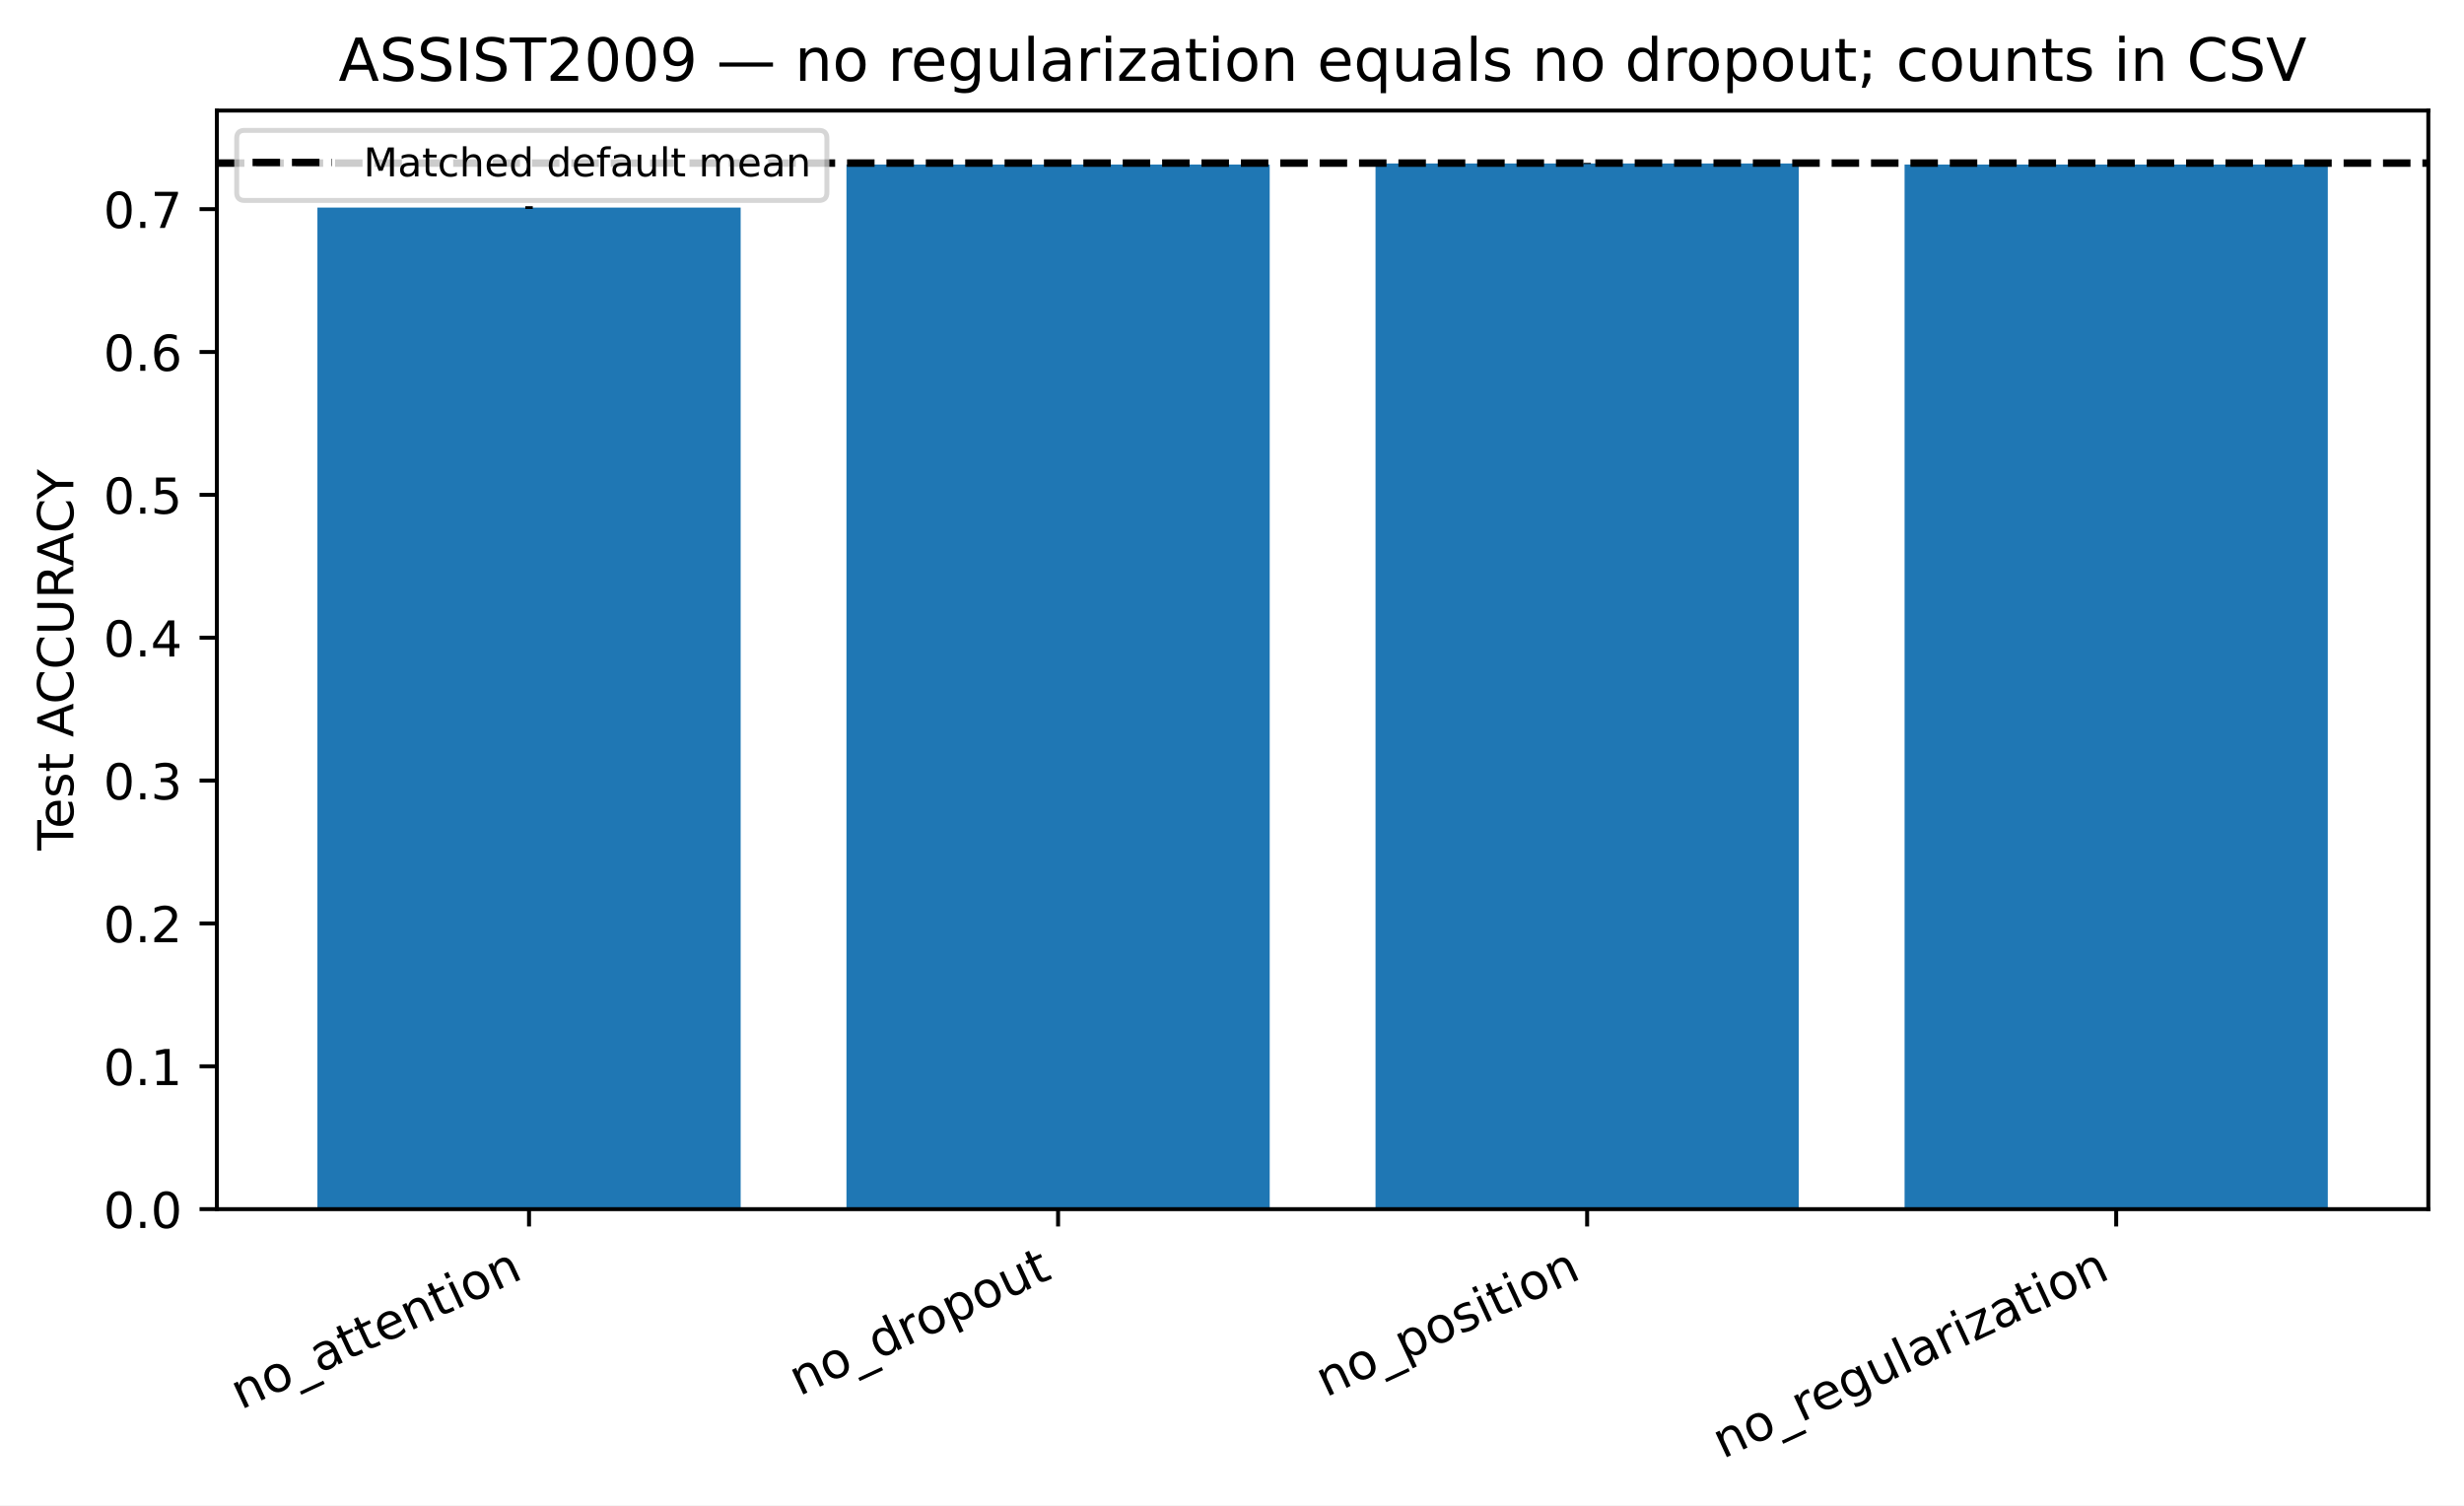
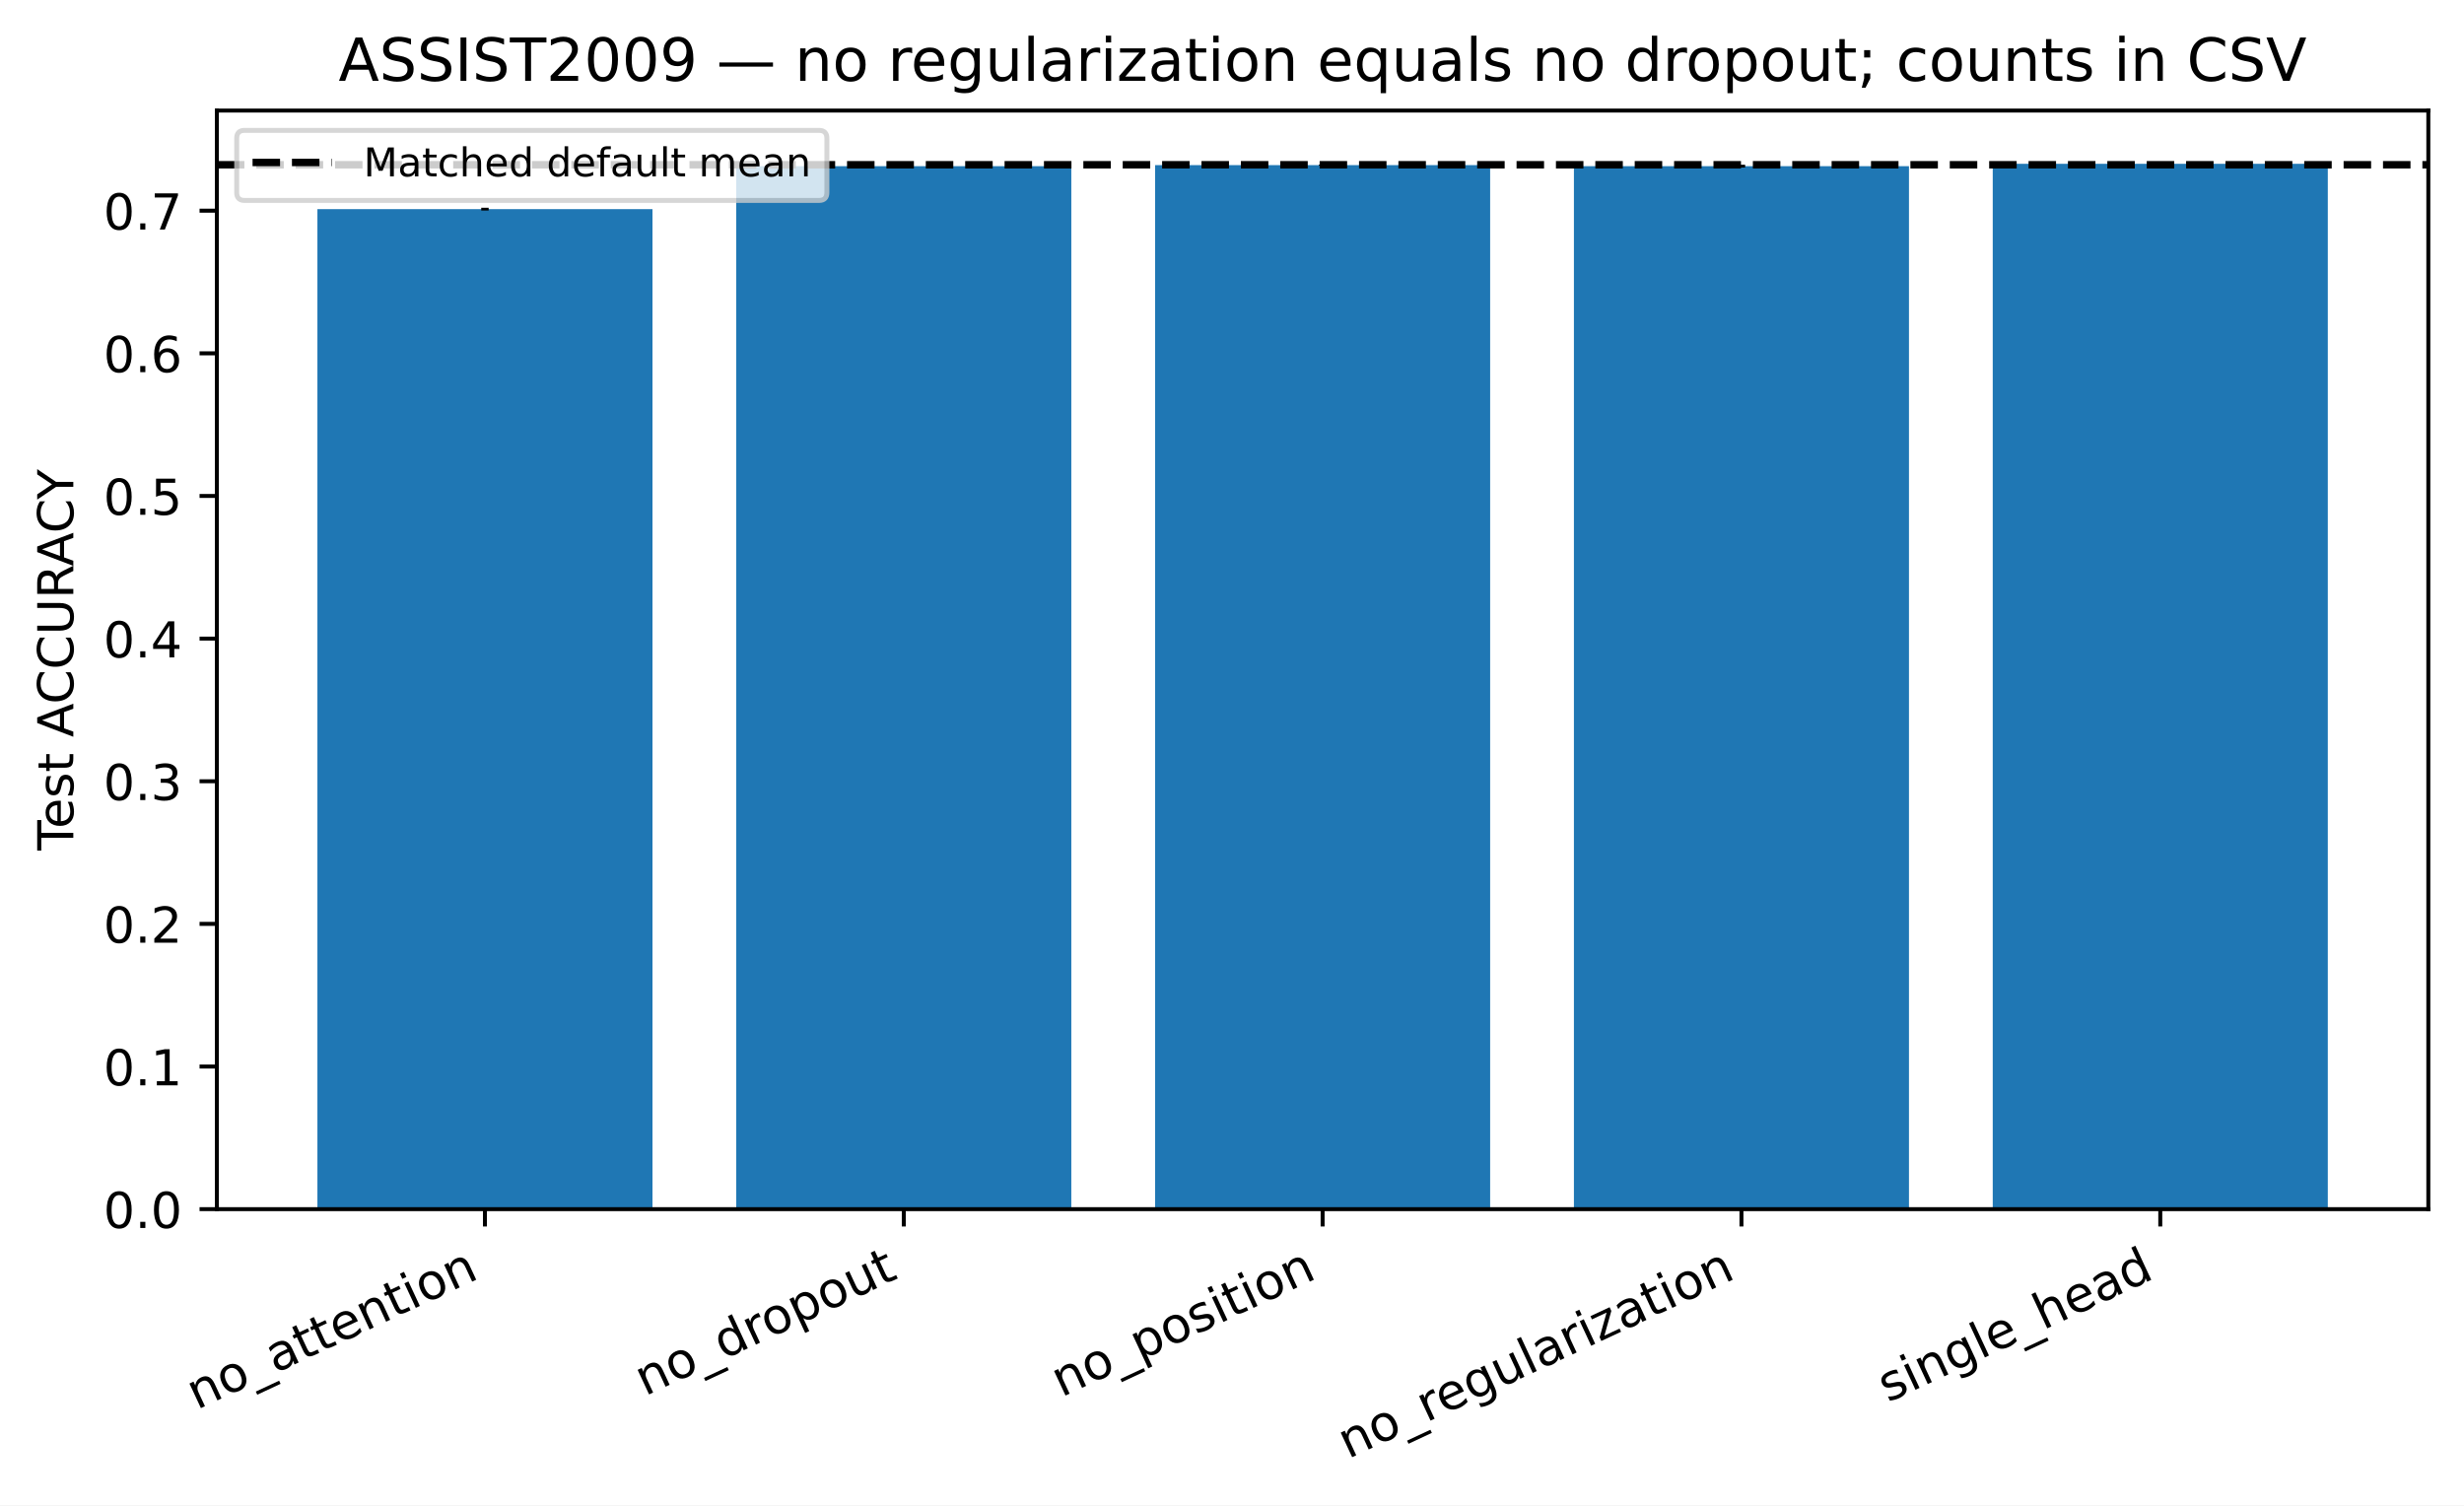
<svg xmlns="http://www.w3.org/2000/svg" xmlns:xlink="http://www.w3.org/1999/xlink" width="497.381pt" height="303.861pt" viewBox="0 0 497.381 303.861" version="1.1">
  <defs>
    <style type="text/css">*{stroke-linejoin: round; stroke-linecap: butt}</style>
  </defs>
  <g id="figure_1">
    <g id="patch_1">
      <path d="M 0 303.861  L 497.381 303.861  L 497.381 0  L 0 0  z " style="fill: #ffffff" />
    </g>
    <g id="axes_1">
      <g id="patch_2">
        <path d="M 43.781 244.078  L 490.181 244.078  L 490.181 22.318  L 43.781 22.318  z " style="fill: #ffffff" />
      </g>
      <g id="patch_3">
-         <path d="M 64.072 244.078  L 149.508 244.078  L 149.508 41.895  L 64.072 41.895  z " clip-path="url(#p3d04410c63)" style="fill: #1f77b4" />
+         <path d="M 64.072 244.078  L 131.709 244.078  L 131.709 42.214  L 64.072 42.214  z " clip-path="url(#p731edd629c)" style="fill: #1f77b4" />
      </g>
      <g id="patch_4">
-         <path d="M 170.866 244.078  L 256.302 244.078  L 256.302 33.207  L 170.866 33.207  z " clip-path="url(#p3d04410c63)" style="fill: #1f77b4" />
+         <path d="M 148.618 244.078  L 216.254 244.078  L 216.254 33.539  L 148.618 33.539  z " clip-path="url(#p731edd629c)" style="fill: #1f77b4" />
      </g>
      <g id="patch_5">
-         <path d="M 277.661 244.078  L 363.096 244.078  L 363.096 32.995  L 277.661 32.995  z " clip-path="url(#p3d04410c63)" style="fill: #1f77b4" />
+         <path d="M 233.163 244.078  L 300.799 244.078  L 300.799 33.327  L 233.163 33.327  z " clip-path="url(#p731edd629c)" style="fill: #1f77b4" />
      </g>
      <g id="patch_6">
-         <path d="M 384.455 244.078  L 469.89 244.078  L 469.89 33.207  L 384.455 33.207  z " clip-path="url(#p3d04410c63)" style="fill: #1f77b4" />
+         <path d="M 317.709 244.078  L 385.345 244.078  L 385.345 33.539  L 317.709 33.539  z " clip-path="url(#p731edd629c)" style="fill: #1f77b4" />
+       </g>
+       <g id="patch_7">
+         <path d="M 402.254 244.078  L 469.89 244.078  L 469.89 33.072  L 402.254 33.072  z " clip-path="url(#p731edd629c)" style="fill: #1f77b4" />
      </g>
      <g id="matplotlib.axis_1">
        <g id="xtick_1">
          <g id="line2d_1">
            <defs>
-               <path id="m14a32c9556" d="M 0 0  L 0 3.5  " style="stroke: #000000; stroke-width: 0.8" />
+               <path id="mb3a88401d5" d="M 0 0  L 0 3.5  " style="stroke: #000000; stroke-width: 0.8" />
            </defs>
            <g>
-               <use xlink:href="#m14a32c9556" x="106.79" y="244.078" style="stroke: #000000; stroke-width: 0.8" />
+               <use xlink:href="#mb3a88401d5" x="97.89" y="244.078" style="stroke: #000000; stroke-width: 0.8" />
            </g>
          </g>
          <g id="text_1">
-             <g transform="translate(48.63229 284.6193) rotate(-25) scale(0.1 -0.1)">
+             <g transform="translate(39.73277 284.6193) rotate(-25) scale(0.1 -0.1)">
              <defs>
                <path id="DejaVuSans-6e" d="M 3513 2113  L 3513 0  L 2938 0  L 2938 2094  Q 2938 2591 2744 2837  Q 2550 3084 2163 3084  Q 1697 3084 1428 2787  Q 1159 2491 1159 1978  L 1159 0  L 581 0  L 581 3500  L 1159 3500  L 1159 2956  Q 1366 3272 1645 3428  Q 1925 3584 2291 3584  Q 2894 3584 3203 3211  Q 3513 2838 3513 2113  z " transform="scale(0.015625)" />
                <path id="DejaVuSans-6f" d="M 1959 3097  Q 1497 3097 1228 2736  Q 959 2375 959 1747  Q 959 1119 1226 758  Q 1494 397 1959 397  Q 2419 397 2687 759  Q 2956 1122 2956 1747  Q 2956 2369 2687 2733  Q 2419 3097 1959 3097  z M 1959 3584  Q 2709 3584 3137 3096  Q 3566 2609 3566 1747  Q 3566 888 3137 398  Q 2709 -91 1959 -91  Q 1206 -91 779 398  Q 353 888 353 1747  Q 353 2609 779 3096  Q 1206 3584 1959 3584  z " transform="scale(0.015625)" />
                <path id="DejaVuSans-5f" d="M 3263 -1063  L 3263 -1509  L -63 -1509  L -63 -1063  L 3263 -1063  z " transform="scale(0.015625)" />
                <path id="DejaVuSans-61" d="M 2194 1759  Q 1497 1759 1228 1600  Q 959 1441 959 1056  Q 959 750 1161 570  Q 1363 391 1709 391  Q 2188 391 2477 730  Q 2766 1069 2766 1631  L 2766 1759  L 2194 1759  z M 3341 1997  L 3341 0  L 2766 0  L 2766 531  Q 2569 213 2275 61  Q 1981 -91 1556 -91  Q 1019 -91 701 211  Q 384 513 384 1019  Q 384 1609 779 1909  Q 1175 2209 1959 2209  L 2766 2209  L 2766 2266  Q 2766 2663 2505 2880  Q 2244 3097 1772 3097  Q 1472 3097 1187 3025  Q 903 2953 641 2809  L 641 3341  Q 956 3463 1253 3523  Q 1550 3584 1831 3584  Q 2591 3584 2966 3190  Q 3341 2797 3341 1997  z " transform="scale(0.015625)" />
                <path id="DejaVuSans-74" d="M 1172 4494  L 1172 3500  L 2356 3500  L 2356 3053  L 1172 3053  L 1172 1153  Q 1172 725 1289 603  Q 1406 481 1766 481  L 2356 481  L 2356 0  L 1766 0  Q 1100 0 847 248  Q 594 497 594 1153  L 594 3053  L 172 3053  L 172 3500  L 594 3500  L 594 4494  L 1172 4494  z " transform="scale(0.015625)" />
                <path id="DejaVuSans-65" d="M 3597 1894  L 3597 1613  L 953 1613  Q 991 1019 1311 708  Q 1631 397 2203 397  Q 2534 397 2845 478  Q 3156 559 3463 722  L 3463 178  Q 3153 47 2828 -22  Q 2503 -91 2169 -91  Q 1331 -91 842 396  Q 353 884 353 1716  Q 353 2575 817 3079  Q 1281 3584 2069 3584  Q 2775 3584 3186 3129  Q 3597 2675 3597 1894  z M 3022 2063  Q 3016 2534 2758 2815  Q 2500 3097 2075 3097  Q 1594 3097 1305 2825  Q 1016 2553 972 2059  L 3022 2063  z " transform="scale(0.015625)" />
                <path id="DejaVuSans-69" d="M 603 3500  L 1178 3500  L 1178 0  L 603 0  L 603 3500  z M 603 4863  L 1178 4863  L 1178 4134  L 603 4134  L 603 4863  z " transform="scale(0.015625)" />
              </defs>
              <use xlink:href="#DejaVuSans-6e" />
              <use xlink:href="#DejaVuSans-6f" x="63.379" />
              <use xlink:href="#DejaVuSans-5f" x="124.561" />
              <use xlink:href="#DejaVuSans-61" x="174.561" />
              <use xlink:href="#DejaVuSans-74" x="235.84" />
              <use xlink:href="#DejaVuSans-74" x="275.049" />
              <use xlink:href="#DejaVuSans-65" x="314.258" />
              <use xlink:href="#DejaVuSans-6e" x="375.781" />
              <use xlink:href="#DejaVuSans-74" x="439.16" />
              <use xlink:href="#DejaVuSans-69" x="478.369" />
              <use xlink:href="#DejaVuSans-6f" x="506.152" />
              <use xlink:href="#DejaVuSans-6e" x="567.334" />
            </g>
          </g>
        </g>
        <g id="xtick_2">
          <g id="line2d_2">
            <g>
-               <use xlink:href="#m14a32c9556" x="213.584" y="244.078" style="stroke: #000000; stroke-width: 0.8" />
+               <use xlink:href="#mb3a88401d5" x="182.436" y="244.078" style="stroke: #000000; stroke-width: 0.8" />
            </g>
          </g>
          <g id="text_2">
-             <g transform="translate(161.3501 281.8571) rotate(-25) scale(0.1 -0.1)">
+             <g transform="translate(130.2018 281.8571) rotate(-25) scale(0.1 -0.1)">
              <defs>
                <path id="DejaVuSans-64" d="M 2906 2969  L 2906 4863  L 3481 4863  L 3481 0  L 2906 0  L 2906 525  Q 2725 213 2448 61  Q 2172 -91 1784 -91  Q 1150 -91 751 415  Q 353 922 353 1747  Q 353 2572 751 3078  Q 1150 3584 1784 3584  Q 2172 3584 2448 3432  Q 2725 3281 2906 2969  z M 947 1747  Q 947 1113 1208 752  Q 1469 391 1925 391  Q 2381 391 2643 752  Q 2906 1113 2906 1747  Q 2906 2381 2643 2742  Q 2381 3103 1925 3103  Q 1469 3103 1208 2742  Q 947 2381 947 1747  z " transform="scale(0.015625)" />
                <path id="DejaVuSans-72" d="M 2631 2963  Q 2534 3019 2420 3045  Q 2306 3072 2169 3072  Q 1681 3072 1420 2755  Q 1159 2438 1159 1844  L 1159 0  L 581 0  L 581 3500  L 1159 3500  L 1159 2956  Q 1341 3275 1631 3429  Q 1922 3584 2338 3584  Q 2397 3584 2469 3576  Q 2541 3569 2628 3553  L 2631 2963  z " transform="scale(0.015625)" />
                <path id="DejaVuSans-70" d="M 1159 525  L 1159 -1331  L 581 -1331  L 581 3500  L 1159 3500  L 1159 2969  Q 1341 3281 1617 3432  Q 1894 3584 2278 3584  Q 2916 3584 3314 3078  Q 3713 2572 3713 1747  Q 3713 922 3314 415  Q 2916 -91 2278 -91  Q 1894 -91 1617 61  Q 1341 213 1159 525  z M 3116 1747  Q 3116 2381 2855 2742  Q 2594 3103 2138 3103  Q 1681 3103 1420 2742  Q 1159 2381 1159 1747  Q 1159 1113 1420 752  Q 1681 391 2138 391  Q 2594 391 2855 752  Q 3116 1113 3116 1747  z " transform="scale(0.015625)" />
                <path id="DejaVuSans-75" d="M 544 1381  L 544 3500  L 1119 3500  L 1119 1403  Q 1119 906 1312 657  Q 1506 409 1894 409  Q 2359 409 2629 706  Q 2900 1003 2900 1516  L 2900 3500  L 3475 3500  L 3475 0  L 2900 0  L 2900 538  Q 2691 219 2414 64  Q 2138 -91 1772 -91  Q 1169 -91 856 284  Q 544 659 544 1381  z M 1991 3584  L 1991 3584  z " transform="scale(0.015625)" />
              </defs>
              <use xlink:href="#DejaVuSans-6e" />
              <use xlink:href="#DejaVuSans-6f" x="63.379" />
              <use xlink:href="#DejaVuSans-5f" x="124.561" />
              <use xlink:href="#DejaVuSans-64" x="174.561" />
              <use xlink:href="#DejaVuSans-72" x="238.037" />
              <use xlink:href="#DejaVuSans-6f" x="276.9" />
              <use xlink:href="#DejaVuSans-70" x="338.082" />
              <use xlink:href="#DejaVuSans-6f" x="401.559" />
              <use xlink:href="#DejaVuSans-75" x="462.74" />
              <use xlink:href="#DejaVuSans-74" x="526.119" />
            </g>
          </g>
        </g>
        <g id="xtick_3">
          <g id="line2d_3">
            <g>
-               <use xlink:href="#m14a32c9556" x="320.378" y="244.078" style="stroke: #000000; stroke-width: 0.8" />
+               <use xlink:href="#mb3a88401d5" x="266.981" y="244.078" style="stroke: #000000; stroke-width: 0.8" />
            </g>
          </g>
          <g id="text_3">
-             <g transform="translate(267.6629 282.0816) rotate(-25) scale(0.1 -0.1)">
+             <g transform="translate(214.2658 282.0816) rotate(-25) scale(0.1 -0.1)">
              <defs>
                <path id="DejaVuSans-73" d="M 2834 3397  L 2834 2853  Q 2591 2978 2328 3040  Q 2066 3103 1784 3103  Q 1356 3103 1142 2972  Q 928 2841 928 2578  Q 928 2378 1081 2264  Q 1234 2150 1697 2047  L 1894 2003  Q 2506 1872 2764 1633  Q 3022 1394 3022 966  Q 3022 478 2636 193  Q 2250 -91 1575 -91  Q 1294 -91 989 -36  Q 684 19 347 128  L 347 722  Q 666 556 975 473  Q 1284 391 1588 391  Q 1994 391 2212 530  Q 2431 669 2431 922  Q 2431 1156 2273 1281  Q 2116 1406 1581 1522  L 1381 1569  Q 847 1681 609 1914  Q 372 2147 372 2553  Q 372 3047 722 3315  Q 1072 3584 1716 3584  Q 2034 3584 2315 3537  Q 2597 3491 2834 3397  z " transform="scale(0.015625)" />
              </defs>
              <use xlink:href="#DejaVuSans-6e" />
              <use xlink:href="#DejaVuSans-6f" x="63.379" />
              <use xlink:href="#DejaVuSans-5f" x="124.561" />
              <use xlink:href="#DejaVuSans-70" x="174.561" />
              <use xlink:href="#DejaVuSans-6f" x="238.037" />
              <use xlink:href="#DejaVuSans-73" x="299.219" />
              <use xlink:href="#DejaVuSans-69" x="351.318" />
              <use xlink:href="#DejaVuSans-74" x="379.102" />
              <use xlink:href="#DejaVuSans-69" x="418.311" />
              <use xlink:href="#DejaVuSans-6f" x="446.094" />
              <use xlink:href="#DejaVuSans-6e" x="507.275" />
            </g>
          </g>
        </g>
        <g id="xtick_4">
          <g id="line2d_4">
            <g>
-               <use xlink:href="#m14a32c9556" x="427.173" y="244.078" style="stroke: #000000; stroke-width: 0.8" />
+               <use xlink:href="#mb3a88401d5" x="351.527" y="244.078" style="stroke: #000000; stroke-width: 0.8" />
            </g>
          </g>
          <g id="text_4">
-             <g transform="translate(347.7735 294.5244) rotate(-25) scale(0.1 -0.1)">
+             <g transform="translate(272.1275 294.5244) rotate(-25) scale(0.1 -0.1)">
              <defs>
                <path id="DejaVuSans-67" d="M 2906 1791  Q 2906 2416 2648 2759  Q 2391 3103 1925 3103  Q 1463 3103 1205 2759  Q 947 2416 947 1791  Q 947 1169 1205 825  Q 1463 481 1925 481  Q 2391 481 2648 825  Q 2906 1169 2906 1791  z M 3481 434  Q 3481 -459 3084 -895  Q 2688 -1331 1869 -1331  Q 1566 -1331 1297 -1286  Q 1028 -1241 775 -1147  L 775 -588  Q 1028 -725 1275 -790  Q 1522 -856 1778 -856  Q 2344 -856 2625 -561  Q 2906 -266 2906 331  L 2906 616  Q 2728 306 2450 153  Q 2172 0 1784 0  Q 1141 0 747 490  Q 353 981 353 1791  Q 353 2603 747 3093  Q 1141 3584 1784 3584  Q 2172 3584 2450 3431  Q 2728 3278 2906 2969  L 2906 3500  L 3481 3500  L 3481 434  z " transform="scale(0.015625)" />
                <path id="DejaVuSans-6c" d="M 603 4863  L 1178 4863  L 1178 0  L 603 0  L 603 4863  z " transform="scale(0.015625)" />
                <path id="DejaVuSans-7a" d="M 353 3500  L 3084 3500  L 3084 2975  L 922 459  L 3084 459  L 3084 0  L 275 0  L 275 525  L 2438 3041  L 353 3041  L 353 3500  z " transform="scale(0.015625)" />
              </defs>
              <use xlink:href="#DejaVuSans-6e" />
              <use xlink:href="#DejaVuSans-6f" x="63.379" />
              <use xlink:href="#DejaVuSans-5f" x="124.561" />
              <use xlink:href="#DejaVuSans-72" x="174.561" />
              <use xlink:href="#DejaVuSans-65" x="213.424" />
              <use xlink:href="#DejaVuSans-67" x="274.947" />
              <use xlink:href="#DejaVuSans-75" x="338.424" />
              <use xlink:href="#DejaVuSans-6c" x="401.803" />
              <use xlink:href="#DejaVuSans-61" x="429.586" />
              <use xlink:href="#DejaVuSans-72" x="490.865" />
              <use xlink:href="#DejaVuSans-69" x="531.979" />
              <use xlink:href="#DejaVuSans-7a" x="559.762" />
              <use xlink:href="#DejaVuSans-61" x="612.252" />
              <use xlink:href="#DejaVuSans-74" x="673.531" />
              <use xlink:href="#DejaVuSans-69" x="712.74" />
              <use xlink:href="#DejaVuSans-6f" x="740.523" />
              <use xlink:href="#DejaVuSans-6e" x="801.705" />
            </g>
          </g>
        </g>
+         <g id="xtick_5">
+           <g id="line2d_5">
+             <g>
+               <use xlink:href="#mb3a88401d5" x="436.072" y="244.078" style="stroke: #000000; stroke-width: 0.8" />
+             </g>
+           </g>
+           <g id="text_5">
+             <g transform="translate(381.0852 283.1408) rotate(-25) scale(0.1 -0.1)">
+               <defs>
+                 <path id="DejaVuSans-68" d="M 3513 2113  L 3513 0  L 2938 0  L 2938 2094  Q 2938 2591 2744 2837  Q 2550 3084 2163 3084  Q 1697 3084 1428 2787  Q 1159 2491 1159 1978  L 1159 0  L 581 0  L 581 4863  L 1159 4863  L 1159 2956  Q 1366 3272 1645 3428  Q 1925 3584 2291 3584  Q 2894 3584 3203 3211  Q 3513 2838 3513 2113  z " transform="scale(0.015625)" />
+               </defs>
+               <use xlink:href="#DejaVuSans-73" />
+               <use xlink:href="#DejaVuSans-69" x="52.1" />
+               <use xlink:href="#DejaVuSans-6e" x="79.883" />
+               <use xlink:href="#DejaVuSans-67" x="143.262" />
+               <use xlink:href="#DejaVuSans-6c" x="206.738" />
+               <use xlink:href="#DejaVuSans-65" x="234.521" />
+               <use xlink:href="#DejaVuSans-5f" x="296.045" />
+               <use xlink:href="#DejaVuSans-68" x="346.045" />
+               <use xlink:href="#DejaVuSans-65" x="409.424" />
+               <use xlink:href="#DejaVuSans-61" x="470.947" />
+               <use xlink:href="#DejaVuSans-64" x="532.227" />
+             </g>
+           </g>
+         </g>
      </g>
      <g id="matplotlib.axis_2">
        <g id="ytick_1">
-           <g id="line2d_5">
+           <g id="line2d_6">
            <defs>
-               <path id="m295486cdcc" d="M 0 0  L -3.5 0  " style="stroke: #000000; stroke-width: 0.8" />
+               <path id="m58e1443e55" d="M 0 0  L -3.5 0  " style="stroke: #000000; stroke-width: 0.8" />
            </defs>
            <g>
-               <use xlink:href="#m295486cdcc" x="43.781" y="244.078" style="stroke: #000000; stroke-width: 0.8" />
-             </g>
-           </g>
-           <g id="text_5">
+               <use xlink:href="#m58e1443e55" x="43.781" y="244.078" style="stroke: #000000; stroke-width: 0.8" />
+             </g>
+           </g>
+           <g id="text_6">
            <g transform="translate(20.87813 247.8773) scale(0.1 -0.1)">
              <defs>
                <path id="DejaVuSans-30" d="M 2034 4250  Q 1547 4250 1301 3770  Q 1056 3291 1056 2328  Q 1056 1369 1301 889  Q 1547 409 2034 409  Q 2525 409 2770 889  Q 3016 1369 3016 2328  Q 3016 3291 2770 3770  Q 2525 4250 2034 4250  z M 2034 4750  Q 2819 4750 3233 4129  Q 3647 3509 3647 2328  Q 3647 1150 3233 529  Q 2819 -91 2034 -91  Q 1250 -91 836 529  Q 422 1150 422 2328  Q 422 3509 836 4129  Q 1250 4750 2034 4750  z " transform="scale(0.015625)" />
                <path id="DejaVuSans-2e" d="M 684 794  L 1344 794  L 1344 0  L 684 0  L 684 794  z " transform="scale(0.015625)" />
              </defs>
              <use xlink:href="#DejaVuSans-30" />
              <use xlink:href="#DejaVuSans-2e" x="63.623" />
              <use xlink:href="#DejaVuSans-30" x="95.41" />
            </g>
          </g>
        </g>
        <g id="ytick_2">
-           <g id="line2d_6">
-             <g>
-               <use xlink:href="#m295486cdcc" x="43.781" y="215.24" style="stroke: #000000; stroke-width: 0.8" />
-             </g>
-           </g>
-           <g id="text_6">
-             <g transform="translate(20.87813 219.0396) scale(0.1 -0.1)">
+           <g id="line2d_7">
+             <g>
+               <use xlink:href="#m58e1443e55" x="43.781" y="215.286" style="stroke: #000000; stroke-width: 0.8" />
+             </g>
+           </g>
+           <g id="text_7">
+             <g transform="translate(20.87813 219.0849) scale(0.1 -0.1)">
              <defs>
                <path id="DejaVuSans-31" d="M 794 531  L 1825 531  L 1825 4091  L 703 3866  L 703 4441  L 1819 4666  L 2450 4666  L 2450 531  L 3481 531  L 3481 0  L 794 0  L 794 531  z " transform="scale(0.015625)" />
              </defs>
              <use xlink:href="#DejaVuSans-30" />
              <use xlink:href="#DejaVuSans-2e" x="63.623" />
              <use xlink:href="#DejaVuSans-31" x="95.41" />
            </g>
          </g>
        </g>
        <g id="ytick_3">
-           <g id="line2d_7">
-             <g>
-               <use xlink:href="#m295486cdcc" x="43.781" y="186.403" style="stroke: #000000; stroke-width: 0.8" />
-             </g>
-           </g>
-           <g id="text_7">
-             <g transform="translate(20.87813 190.2018) scale(0.1 -0.1)">
+           <g id="line2d_8">
+             <g>
+               <use xlink:href="#m58e1443e55" x="43.781" y="186.493" style="stroke: #000000; stroke-width: 0.8" />
+             </g>
+           </g>
+           <g id="text_8">
+             <g transform="translate(20.87813 190.2925) scale(0.1 -0.1)">
              <defs>
                <path id="DejaVuSans-32" d="M 1228 531  L 3431 531  L 3431 0  L 469 0  L 469 531  Q 828 903 1448 1529  Q 2069 2156 2228 2338  Q 2531 2678 2651 2914  Q 2772 3150 2772 3378  Q 2772 3750 2511 3984  Q 2250 4219 1831 4219  Q 1534 4219 1204 4116  Q 875 4013 500 3803  L 500 4441  Q 881 4594 1212 4672  Q 1544 4750 1819 4750  Q 2544 4750 2975 4387  Q 3406 4025 3406 3419  Q 3406 3131 3298 2873  Q 3191 2616 2906 2266  Q 2828 2175 2409 1742  Q 1991 1309 1228 531  z " transform="scale(0.015625)" />
              </defs>
              <use xlink:href="#DejaVuSans-30" />
              <use xlink:href="#DejaVuSans-2e" x="63.623" />
              <use xlink:href="#DejaVuSans-32" x="95.41" />
            </g>
          </g>
        </g>
        <g id="ytick_4">
-           <g id="line2d_8">
-             <g>
-               <use xlink:href="#m295486cdcc" x="43.781" y="157.565" style="stroke: #000000; stroke-width: 0.8" />
-             </g>
-           </g>
-           <g id="text_8">
-             <g transform="translate(20.87813 161.364) scale(0.1 -0.1)">
+           <g id="line2d_9">
+             <g>
+               <use xlink:href="#m58e1443e55" x="43.781" y="157.701" style="stroke: #000000; stroke-width: 0.8" />
+             </g>
+           </g>
+           <g id="text_9">
+             <g transform="translate(20.87813 161.5001) scale(0.1 -0.1)">
              <defs>
                <path id="DejaVuSans-33" d="M 2597 2516  Q 3050 2419 3304 2112  Q 3559 1806 3559 1356  Q 3559 666 3084 287  Q 2609 -91 1734 -91  Q 1441 -91 1130 -33  Q 819 25 488 141  L 488 750  Q 750 597 1062 519  Q 1375 441 1716 441  Q 2309 441 2620 675  Q 2931 909 2931 1356  Q 2931 1769 2642 2001  Q 2353 2234 1838 2234  L 1294 2234  L 1294 2753  L 1863 2753  Q 2328 2753 2575 2939  Q 2822 3125 2822 3475  Q 2822 3834 2567 4026  Q 2313 4219 1838 4219  Q 1578 4219 1281 4162  Q 984 4106 628 3988  L 628 4550  Q 988 4650 1302 4700  Q 1616 4750 1894 4750  Q 2613 4750 3031 4423  Q 3450 4097 3450 3541  Q 3450 3153 3228 2886  Q 3006 2619 2597 2516  z " transform="scale(0.015625)" />
              </defs>
              <use xlink:href="#DejaVuSans-30" />
              <use xlink:href="#DejaVuSans-2e" x="63.623" />
              <use xlink:href="#DejaVuSans-33" x="95.41" />
            </g>
          </g>
        </g>
        <g id="ytick_5">
-           <g id="line2d_9">
-             <g>
-               <use xlink:href="#m295486cdcc" x="43.781" y="128.727" style="stroke: #000000; stroke-width: 0.8" />
-             </g>
-           </g>
-           <g id="text_9">
-             <g transform="translate(20.87813 132.5262) scale(0.1 -0.1)">
+           <g id="line2d_10">
+             <g>
+               <use xlink:href="#m58e1443e55" x="43.781" y="128.909" style="stroke: #000000; stroke-width: 0.8" />
+             </g>
+           </g>
+           <g id="text_10">
+             <g transform="translate(20.87813 132.7077) scale(0.1 -0.1)">
              <defs>
                <path id="DejaVuSans-34" d="M 2419 4116  L 825 1625  L 2419 1625  L 2419 4116  z M 2253 4666  L 3047 4666  L 3047 1625  L 3713 1625  L 3713 1100  L 3047 1100  L 3047 0  L 2419 0  L 2419 1100  L 313 1100  L 313 1709  L 2253 4666  z " transform="scale(0.015625)" />
              </defs>
              <use xlink:href="#DejaVuSans-30" />
              <use xlink:href="#DejaVuSans-2e" x="63.623" />
              <use xlink:href="#DejaVuSans-34" x="95.41" />
            </g>
          </g>
        </g>
        <g id="ytick_6">
-           <g id="line2d_10">
-             <g>
-               <use xlink:href="#m295486cdcc" x="43.781" y="99.889" style="stroke: #000000; stroke-width: 0.8" />
-             </g>
-           </g>
-           <g id="text_10">
-             <g transform="translate(20.87813 103.6884) scale(0.1 -0.1)">
+           <g id="line2d_11">
+             <g>
+               <use xlink:href="#m58e1443e55" x="43.781" y="100.116" style="stroke: #000000; stroke-width: 0.8" />
+             </g>
+           </g>
+           <g id="text_11">
+             <g transform="translate(20.87813 103.9153) scale(0.1 -0.1)">
              <defs>
                <path id="DejaVuSans-35" d="M 691 4666  L 3169 4666  L 3169 4134  L 1269 4134  L 1269 2991  Q 1406 3038 1543 3061  Q 1681 3084 1819 3084  Q 2600 3084 3056 2656  Q 3513 2228 3513 1497  Q 3513 744 3044 326  Q 2575 -91 1722 -91  Q 1428 -91 1123 -41  Q 819 9 494 109  L 494 744  Q 775 591 1075 516  Q 1375 441 1709 441  Q 2250 441 2565 725  Q 2881 1009 2881 1497  Q 2881 1984 2565 2268  Q 2250 2553 1709 2553  Q 1456 2553 1204 2497  Q 953 2441 691 2322  L 691 4666  z " transform="scale(0.015625)" />
              </defs>
              <use xlink:href="#DejaVuSans-30" />
              <use xlink:href="#DejaVuSans-2e" x="63.623" />
              <use xlink:href="#DejaVuSans-35" x="95.41" />
            </g>
          </g>
        </g>
        <g id="ytick_7">
-           <g id="line2d_11">
-             <g>
-               <use xlink:href="#m295486cdcc" x="43.781" y="71.051" style="stroke: #000000; stroke-width: 0.8" />
-             </g>
-           </g>
-           <g id="text_11">
-             <g transform="translate(20.87813 74.85065) scale(0.1 -0.1)">
+           <g id="line2d_12">
+             <g>
+               <use xlink:href="#m58e1443e55" x="43.781" y="71.324" style="stroke: #000000; stroke-width: 0.8" />
+             </g>
+           </g>
+           <g id="text_12">
+             <g transform="translate(20.87813 75.12292) scale(0.1 -0.1)">
              <defs>
                <path id="DejaVuSans-36" d="M 2113 2584  Q 1688 2584 1439 2293  Q 1191 2003 1191 1497  Q 1191 994 1439 701  Q 1688 409 2113 409  Q 2538 409 2786 701  Q 3034 994 3034 1497  Q 3034 2003 2786 2293  Q 2538 2584 2113 2584  z M 3366 4563  L 3366 3988  Q 3128 4100 2886 4159  Q 2644 4219 2406 4219  Q 1781 4219 1451 3797  Q 1122 3375 1075 2522  Q 1259 2794 1537 2939  Q 1816 3084 2150 3084  Q 2853 3084 3261 2657  Q 3669 2231 3669 1497  Q 3669 778 3244 343  Q 2819 -91 2113 -91  Q 1303 -91 875 529  Q 447 1150 447 2328  Q 447 3434 972 4092  Q 1497 4750 2381 4750  Q 2619 4750 2861 4703  Q 3103 4656 3366 4563  z " transform="scale(0.015625)" />
              </defs>
              <use xlink:href="#DejaVuSans-30" />
              <use xlink:href="#DejaVuSans-2e" x="63.623" />
              <use xlink:href="#DejaVuSans-36" x="95.41" />
            </g>
          </g>
        </g>
        <g id="ytick_8">
-           <g id="line2d_12">
-             <g>
-               <use xlink:href="#m295486cdcc" x="43.781" y="42.214" style="stroke: #000000; stroke-width: 0.8" />
-             </g>
-           </g>
-           <g id="text_12">
-             <g transform="translate(20.87813 46.01286) scale(0.1 -0.1)">
+           <g id="line2d_13">
+             <g>
+               <use xlink:href="#m58e1443e55" x="43.781" y="42.531" style="stroke: #000000; stroke-width: 0.8" />
+             </g>
+           </g>
+           <g id="text_13">
+             <g transform="translate(20.87813 46.33051) scale(0.1 -0.1)">
              <defs>
                <path id="DejaVuSans-37" d="M 525 4666  L 3525 4666  L 3525 4397  L 1831 0  L 1172 0  L 2766 4134  L 525 4134  L 525 4666  z " transform="scale(0.015625)" />
              </defs>
              <use xlink:href="#DejaVuSans-30" />
              <use xlink:href="#DejaVuSans-2e" x="63.623" />
              <use xlink:href="#DejaVuSans-37" x="95.41" />
            </g>
          </g>
        </g>
-         <g id="text_13">
+         <g id="text_14">
          <g transform="translate(14.79844 171.6723) rotate(-90) scale(0.1 -0.1)">
            <defs>
              <path id="DejaVuSans-54" d="M -19 4666  L 3928 4666  L 3928 4134  L 2272 4134  L 2272 0  L 1638 0  L 1638 4134  L -19 4134  L -19 4666  z " transform="scale(0.015625)" />
              <path id="DejaVuSans-20" transform="scale(0.015625)" />
              <path id="DejaVuSans-41" d="M 2188 4044  L 1331 1722  L 3047 1722  L 2188 4044  z M 1831 4666  L 2547 4666  L 4325 0  L 3669 0  L 3244 1197  L 1141 1197  L 716 0  L 50 0  L 1831 4666  z " transform="scale(0.015625)" />
              <path id="DejaVuSans-43" d="M 4122 4306  L 4122 3641  Q 3803 3938 3442 4084  Q 3081 4231 2675 4231  Q 1875 4231 1450 3742  Q 1025 3253 1025 2328  Q 1025 1406 1450 917  Q 1875 428 2675 428  Q 3081 428 3442 575  Q 3803 722 4122 1019  L 4122 359  Q 3791 134 3420 21  Q 3050 -91 2638 -91  Q 1578 -91 968 557  Q 359 1206 359 2328  Q 359 3453 968 4101  Q 1578 4750 2638 4750  Q 3056 4750 3426 4639  Q 3797 4528 4122 4306  z " transform="scale(0.015625)" />
              <path id="DejaVuSans-55" d="M 556 4666  L 1191 4666  L 1191 1831  Q 1191 1081 1462 751  Q 1734 422 2344 422  Q 2950 422 3222 751  Q 3494 1081 3494 1831  L 3494 4666  L 4128 4666  L 4128 1753  Q 4128 841 3676 375  Q 3225 -91 2344 -91  Q 1459 -91 1007 375  Q 556 841 556 1753  L 556 4666  z " transform="scale(0.015625)" />
              <path id="DejaVuSans-52" d="M 2841 2188  Q 3044 2119 3236 1894  Q 3428 1669 3622 1275  L 4263 0  L 3584 0  L 2988 1197  Q 2756 1666 2539 1819  Q 2322 1972 1947 1972  L 1259 1972  L 1259 0  L 628 0  L 628 4666  L 2053 4666  Q 2853 4666 3247 4331  Q 3641 3997 3641 3322  Q 3641 2881 3436 2590  Q 3231 2300 2841 2188  z M 1259 4147  L 1259 2491  L 2053 2491  Q 2509 2491 2742 2702  Q 2975 2913 2975 3322  Q 2975 3731 2742 3939  Q 2509 4147 2053 4147  L 1259 4147  z " transform="scale(0.015625)" />
              <path id="DejaVuSans-59" d="M -13 4666  L 666 4666  L 1959 2747  L 3244 4666  L 3922 4666  L 2272 2222  L 2272 0  L 1638 0  L 1638 2222  L -13 4666  z " transform="scale(0.015625)" />
            </defs>
            <use xlink:href="#DejaVuSans-54" />
            <use xlink:href="#DejaVuSans-65" x="44.084" />
            <use xlink:href="#DejaVuSans-73" x="105.607" />
            <use xlink:href="#DejaVuSans-74" x="157.707" />
            <use xlink:href="#DejaVuSans-20" x="196.916" />
            <use xlink:href="#DejaVuSans-41" x="228.703" />
            <use xlink:href="#DejaVuSans-43" x="295.361" />
            <use xlink:href="#DejaVuSans-43" x="365.186" />
            <use xlink:href="#DejaVuSans-55" x="435.01" />
            <use xlink:href="#DejaVuSans-52" x="508.203" />
            <use xlink:href="#DejaVuSans-41" x="573.686" />
            <use xlink:href="#DejaVuSans-43" x="640.344" />
            <use xlink:href="#DejaVuSans-59" x="708.418" />
          </g>
        </g>
      </g>
      <g id="LineCollection_1">
-         <path d="M 106.79 42.176  L 106.79 41.615  " clip-path="url(#p3d04410c63)" style="fill: none; stroke: #000000; stroke-width: 1.5" />
-         <path d="M 213.584 33.489  L 213.584 32.925  " clip-path="url(#p3d04410c63)" style="fill: none; stroke: #000000; stroke-width: 1.5" />
-         <path d="M 320.378 33.111  L 320.378 32.878  " clip-path="url(#p3d04410c63)" style="fill: none; stroke: #000000; stroke-width: 1.5" />
-         <path d="M 427.173 33.489  L 427.173 32.925  " clip-path="url(#p3d04410c63)" style="fill: none; stroke: #000000; stroke-width: 1.5" />
-       </g>
-       <g id="line2d_13">
-         <path d="M 43.781 32.92  L 490.181 32.92  " clip-path="url(#p3d04410c63)" style="fill: none; stroke-dasharray: 5.55,2.4; stroke-dashoffset: 0; stroke: #000000; stroke-width: 1.5" />
-       </g>
-       <g id="patch_7">
+         <path d="M 97.89 42.493  L 97.89 41.934  " clip-path="url(#p731edd629c)" style="fill: none; stroke: #000000; stroke-width: 1.5" />
+         <path d="M 182.436 33.821  L 182.436 33.257  " clip-path="url(#p731edd629c)" style="fill: none; stroke: #000000; stroke-width: 1.5" />
+         <path d="M 266.981 33.443  L 266.981 33.21  " clip-path="url(#p731edd629c)" style="fill: none; stroke: #000000; stroke-width: 1.5" />
+         <path d="M 351.527 33.821  L 351.527 33.257  " clip-path="url(#p731edd629c)" style="fill: none; stroke: #000000; stroke-width: 1.5" />
+         <path d="M 436.072 33.265  L 436.072 32.878  " clip-path="url(#p731edd629c)" style="fill: none; stroke: #000000; stroke-width: 1.5" />
+       </g>
+       <g id="line2d_14">
+         <path d="M 43.781 33.252  L 490.181 33.252  " clip-path="url(#p731edd629c)" style="fill: none; stroke-dasharray: 5.55,2.4; stroke-dashoffset: 0; stroke: #000000; stroke-width: 1.5" />
+       </g>
+       <g id="patch_8">
        <path d="M 43.781 244.078  L 43.781 22.318  " style="fill: none; stroke: #000000; stroke-width: 0.8; stroke-linejoin: miter; stroke-linecap: square" />
      </g>
-       <g id="patch_8">
+       <g id="patch_9">
        <path d="M 490.181 244.078  L 490.181 22.318  " style="fill: none; stroke: #000000; stroke-width: 0.8; stroke-linejoin: miter; stroke-linecap: square" />
      </g>
-       <g id="patch_9">
+       <g id="patch_10">
        <path d="M 43.781 244.078  L 490.181 244.078  " style="fill: none; stroke: #000000; stroke-width: 0.8; stroke-linejoin: miter; stroke-linecap: square" />
      </g>
-       <g id="patch_10">
+       <g id="patch_11">
        <path d="M 43.781 22.318  L 490.181 22.318  " style="fill: none; stroke: #000000; stroke-width: 0.8; stroke-linejoin: miter; stroke-linecap: square" />
      </g>
-       <g id="text_14">
+       <g id="text_15">
        <g transform="translate(68.33813 16.31812) scale(0.12 -0.12)">
          <defs>
            <path id="DejaVuSans-53" d="M 3425 4513  L 3425 3897  Q 3066 4069 2747 4153  Q 2428 4238 2131 4238  Q 1616 4238 1336 4038  Q 1056 3838 1056 3469  Q 1056 3159 1242 3001  Q 1428 2844 1947 2747  L 2328 2669  Q 3034 2534 3370 2195  Q 3706 1856 3706 1288  Q 3706 609 3251 259  Q 2797 -91 1919 -91  Q 1588 -91 1214 -16  Q 841 59 441 206  L 441 856  Q 825 641 1194 531  Q 1563 422 1919 422  Q 2459 422 2753 634  Q 3047 847 3047 1241  Q 3047 1584 2836 1778  Q 2625 1972 2144 2069  L 1759 2144  Q 1053 2284 737 2584  Q 422 2884 422 3419  Q 422 4038 858 4394  Q 1294 4750 2059 4750  Q 2388 4750 2728 4690  Q 3069 4631 3425 4513  z " transform="scale(0.015625)" />
            <path id="DejaVuSans-49" d="M 628 4666  L 1259 4666  L 1259 0  L 628 0  L 628 4666  z " transform="scale(0.015625)" />
            <path id="DejaVuSans-39" d="M 703 97  L 703 672  Q 941 559 1184 500  Q 1428 441 1663 441  Q 2288 441 2617 861  Q 2947 1281 2994 2138  Q 2813 1869 2534 1725  Q 2256 1581 1919 1581  Q 1219 1581 811 2004  Q 403 2428 403 3163  Q 403 3881 828 4315  Q 1253 4750 1959 4750  Q 2769 4750 3195 4129  Q 3622 3509 3622 2328  Q 3622 1225 3098 567  Q 2575 -91 1691 -91  Q 1453 -91 1209 -44  Q 966 3 703 97  z M 1959 2075  Q 2384 2075 2632 2365  Q 2881 2656 2881 3163  Q 2881 3666 2632 3958  Q 2384 4250 1959 4250  Q 1534 4250 1286 3958  Q 1038 3666 1038 3163  Q 1038 2656 1286 2365  Q 1534 2075 1959 2075  z " transform="scale(0.015625)" />
            <path id="DejaVuSans-2014" d="M 313 1978  L 6088 1978  L 6088 1528  L 313 1528  L 313 1978  z " transform="scale(0.015625)" />
            <path id="DejaVuSans-71" d="M 947 1747  Q 947 1113 1208 752  Q 1469 391 1925 391  Q 2381 391 2643 752  Q 2906 1113 2906 1747  Q 2906 2381 2643 2742  Q 2381 3103 1925 3103  Q 1469 3103 1208 2742  Q 947 2381 947 1747  z M 2906 525  Q 2725 213 2448 61  Q 2172 -91 1784 -91  Q 1150 -91 751 415  Q 353 922 353 1747  Q 353 2572 751 3078  Q 1150 3584 1784 3584  Q 2172 3584 2448 3432  Q 2725 3281 2906 2969  L 2906 3500  L 3481 3500  L 3481 -1331  L 2906 -1331  L 2906 525  z " transform="scale(0.015625)" />
            <path id="DejaVuSans-3b" d="M 750 3309  L 1409 3309  L 1409 2516  L 750 2516  L 750 3309  z M 750 794  L 1409 794  L 1409 256  L 897 -744  L 494 -744  L 750 256  L 750 794  z " transform="scale(0.015625)" />
            <path id="DejaVuSans-63" d="M 3122 3366  L 3122 2828  Q 2878 2963 2633 3030  Q 2388 3097 2138 3097  Q 1578 3097 1268 2742  Q 959 2388 959 1747  Q 959 1106 1268 751  Q 1578 397 2138 397  Q 2388 397 2633 464  Q 2878 531 3122 666  L 3122 134  Q 2881 22 2623 -34  Q 2366 -91 2075 -91  Q 1284 -91 818 406  Q 353 903 353 1747  Q 353 2603 823 3093  Q 1294 3584 2113 3584  Q 2378 3584 2631 3529  Q 2884 3475 3122 3366  z " transform="scale(0.015625)" />
            <path id="DejaVuSans-56" d="M 1831 0  L 50 4666  L 709 4666  L 2188 738  L 3669 4666  L 4325 4666  L 2547 0  L 1831 0  z " transform="scale(0.015625)" />
          </defs>
          <use xlink:href="#DejaVuSans-41" />
          <use xlink:href="#DejaVuSans-53" x="68.408" />
          <use xlink:href="#DejaVuSans-53" x="131.885" />
          <use xlink:href="#DejaVuSans-49" x="195.361" />
          <use xlink:href="#DejaVuSans-53" x="224.854" />
          <use xlink:href="#DejaVuSans-54" x="288.33" />
          <use xlink:href="#DejaVuSans-32" x="349.414" />
          <use xlink:href="#DejaVuSans-30" x="413.037" />
          <use xlink:href="#DejaVuSans-30" x="476.66" />
          <use xlink:href="#DejaVuSans-39" x="540.283" />
          <use xlink:href="#DejaVuSans-20" x="603.906" />
          <use xlink:href="#DejaVuSans-2014" x="635.693" />
          <use xlink:href="#DejaVuSans-20" x="735.693" />
          <use xlink:href="#DejaVuSans-6e" x="767.48" />
          <use xlink:href="#DejaVuSans-6f" x="830.859" />
          <use xlink:href="#DejaVuSans-20" x="892.041" />
          <use xlink:href="#DejaVuSans-72" x="923.828" />
          <use xlink:href="#DejaVuSans-65" x="962.691" />
          <use xlink:href="#DejaVuSans-67" x="1024.215" />
          <use xlink:href="#DejaVuSans-75" x="1087.691" />
          <use xlink:href="#DejaVuSans-6c" x="1151.07" />
          <use xlink:href="#DejaVuSans-61" x="1178.854" />
          <use xlink:href="#DejaVuSans-72" x="1240.133" />
          <use xlink:href="#DejaVuSans-69" x="1281.246" />
          <use xlink:href="#DejaVuSans-7a" x="1309.029" />
          <use xlink:href="#DejaVuSans-61" x="1361.52" />
          <use xlink:href="#DejaVuSans-74" x="1422.799" />
          <use xlink:href="#DejaVuSans-69" x="1462.008" />
          <use xlink:href="#DejaVuSans-6f" x="1489.791" />
          <use xlink:href="#DejaVuSans-6e" x="1550.973" />
          <use xlink:href="#DejaVuSans-20" x="1614.352" />
          <use xlink:href="#DejaVuSans-65" x="1646.139" />
          <use xlink:href="#DejaVuSans-71" x="1707.662" />
          <use xlink:href="#DejaVuSans-75" x="1771.139" />
          <use xlink:href="#DejaVuSans-61" x="1834.518" />
          <use xlink:href="#DejaVuSans-6c" x="1895.797" />
          <use xlink:href="#DejaVuSans-73" x="1923.58" />
          <use xlink:href="#DejaVuSans-20" x="1975.68" />
          <use xlink:href="#DejaVuSans-6e" x="2007.467" />
          <use xlink:href="#DejaVuSans-6f" x="2070.846" />
          <use xlink:href="#DejaVuSans-20" x="2132.027" />
          <use xlink:href="#DejaVuSans-64" x="2163.814" />
          <use xlink:href="#DejaVuSans-72" x="2227.291" />
          <use xlink:href="#DejaVuSans-6f" x="2266.154" />
          <use xlink:href="#DejaVuSans-70" x="2327.336" />
          <use xlink:href="#DejaVuSans-6f" x="2390.812" />
          <use xlink:href="#DejaVuSans-75" x="2451.994" />
          <use xlink:href="#DejaVuSans-74" x="2515.373" />
          <use xlink:href="#DejaVuSans-3b" x="2554.582" />
          <use xlink:href="#DejaVuSans-20" x="2588.273" />
          <use xlink:href="#DejaVuSans-63" x="2620.061" />
          <use xlink:href="#DejaVuSans-6f" x="2675.041" />
          <use xlink:href="#DejaVuSans-75" x="2736.223" />
          <use xlink:href="#DejaVuSans-6e" x="2799.602" />
          <use xlink:href="#DejaVuSans-74" x="2862.98" />
          <use xlink:href="#DejaVuSans-73" x="2902.189" />
          <use xlink:href="#DejaVuSans-20" x="2954.289" />
          <use xlink:href="#DejaVuSans-69" x="2986.076" />
          <use xlink:href="#DejaVuSans-6e" x="3013.859" />
          <use xlink:href="#DejaVuSans-20" x="3077.238" />
          <use xlink:href="#DejaVuSans-43" x="3109.025" />
          <use xlink:href="#DejaVuSans-53" x="3178.85" />
          <use xlink:href="#DejaVuSans-56" x="3242.326" />
        </g>
      </g>
      <g id="legend_1">
-         <g id="patch_11">
+         <g id="patch_12">
          <path d="M 49.381 40.461  L 165.314 40.461  Q 166.914 40.461 166.914 38.861  L 166.914 27.918  Q 166.914 26.318 165.314 26.318  L 49.381 26.318  Q 47.781 26.318 47.781 27.918  L 47.781 38.861  Q 47.781 40.461 49.381 40.461  z " style="fill: #ffffff; opacity: 0.8; stroke: #cccccc; stroke-linejoin: miter" />
        </g>
-         <g id="line2d_14">
+         <g id="line2d_15">
          <path d="M 50.981 32.797  L 58.981 32.797  L 66.981 32.797  " style="fill: none; stroke-dasharray: 5.55,2.4; stroke-dashoffset: 0; stroke: #000000; stroke-width: 1.5" />
        </g>
-         <g id="text_15">
+         <g id="text_16">
          <g transform="translate(73.38125 35.59687) scale(0.08 -0.08)">
            <defs>
              <path id="DejaVuSans-4d" d="M 628 4666  L 1569 4666  L 2759 1491  L 3956 4666  L 4897 4666  L 4897 0  L 4281 0  L 4281 4097  L 3078 897  L 2444 897  L 1241 4097  L 1241 0  L 628 0  L 628 4666  z " transform="scale(0.015625)" />
-               <path id="DejaVuSans-68" d="M 3513 2113  L 3513 0  L 2938 0  L 2938 2094  Q 2938 2591 2744 2837  Q 2550 3084 2163 3084  Q 1697 3084 1428 2787  Q 1159 2491 1159 1978  L 1159 0  L 581 0  L 581 4863  L 1159 4863  L 1159 2956  Q 1366 3272 1645 3428  Q 1925 3584 2291 3584  Q 2894 3584 3203 3211  Q 3513 2838 3513 2113  z " transform="scale(0.015625)" />
              <path id="DejaVuSans-66" d="M 2375 4863  L 2375 4384  L 1825 4384  Q 1516 4384 1395 4259  Q 1275 4134 1275 3809  L 1275 3500  L 2222 3500  L 2222 3053  L 1275 3053  L 1275 0  L 697 0  L 697 3053  L 147 3053  L 147 3500  L 697 3500  L 697 3744  Q 697 4328 969 4595  Q 1241 4863 1831 4863  L 2375 4863  z " transform="scale(0.015625)" />
              <path id="DejaVuSans-6d" d="M 3328 2828  Q 3544 3216 3844 3400  Q 4144 3584 4550 3584  Q 5097 3584 5394 3201  Q 5691 2819 5691 2113  L 5691 0  L 5113 0  L 5113 2094  Q 5113 2597 4934 2840  Q 4756 3084 4391 3084  Q 3944 3084 3684 2787  Q 3425 2491 3425 1978  L 3425 0  L 2847 0  L 2847 2094  Q 2847 2600 2669 2842  Q 2491 3084 2119 3084  Q 1678 3084 1418 2786  Q 1159 2488 1159 1978  L 1159 0  L 581 0  L 581 3500  L 1159 3500  L 1159 2956  Q 1356 3278 1631 3431  Q 1906 3584 2284 3584  Q 2666 3584 2933 3390  Q 3200 3197 3328 2828  z " transform="scale(0.015625)" />
            </defs>
            <use xlink:href="#DejaVuSans-4d" />
            <use xlink:href="#DejaVuSans-61" x="86.279" />
            <use xlink:href="#DejaVuSans-74" x="147.559" />
            <use xlink:href="#DejaVuSans-63" x="186.768" />
            <use xlink:href="#DejaVuSans-68" x="241.748" />
            <use xlink:href="#DejaVuSans-65" x="305.127" />
            <use xlink:href="#DejaVuSans-64" x="366.65" />
            <use xlink:href="#DejaVuSans-20" x="430.127" />
            <use xlink:href="#DejaVuSans-64" x="461.914" />
            <use xlink:href="#DejaVuSans-65" x="525.391" />
            <use xlink:href="#DejaVuSans-66" x="586.914" />
            <use xlink:href="#DejaVuSans-61" x="622.119" />
            <use xlink:href="#DejaVuSans-75" x="683.398" />
            <use xlink:href="#DejaVuSans-6c" x="746.777" />
            <use xlink:href="#DejaVuSans-74" x="774.561" />
            <use xlink:href="#DejaVuSans-20" x="813.77" />
            <use xlink:href="#DejaVuSans-6d" x="845.557" />
            <use xlink:href="#DejaVuSans-65" x="942.969" />
            <use xlink:href="#DejaVuSans-61" x="1004.492" />
            <use xlink:href="#DejaVuSans-6e" x="1065.771" />
          </g>
        </g>
      </g>
    </g>
  </g>
  <defs>
-     <clipPath id="p3d04410c63">
+     <clipPath id="p731edd629c">
      <rect x="43.781" y="22.318" width="446.4" height="221.76" />
    </clipPath>
  </defs>
</svg>
